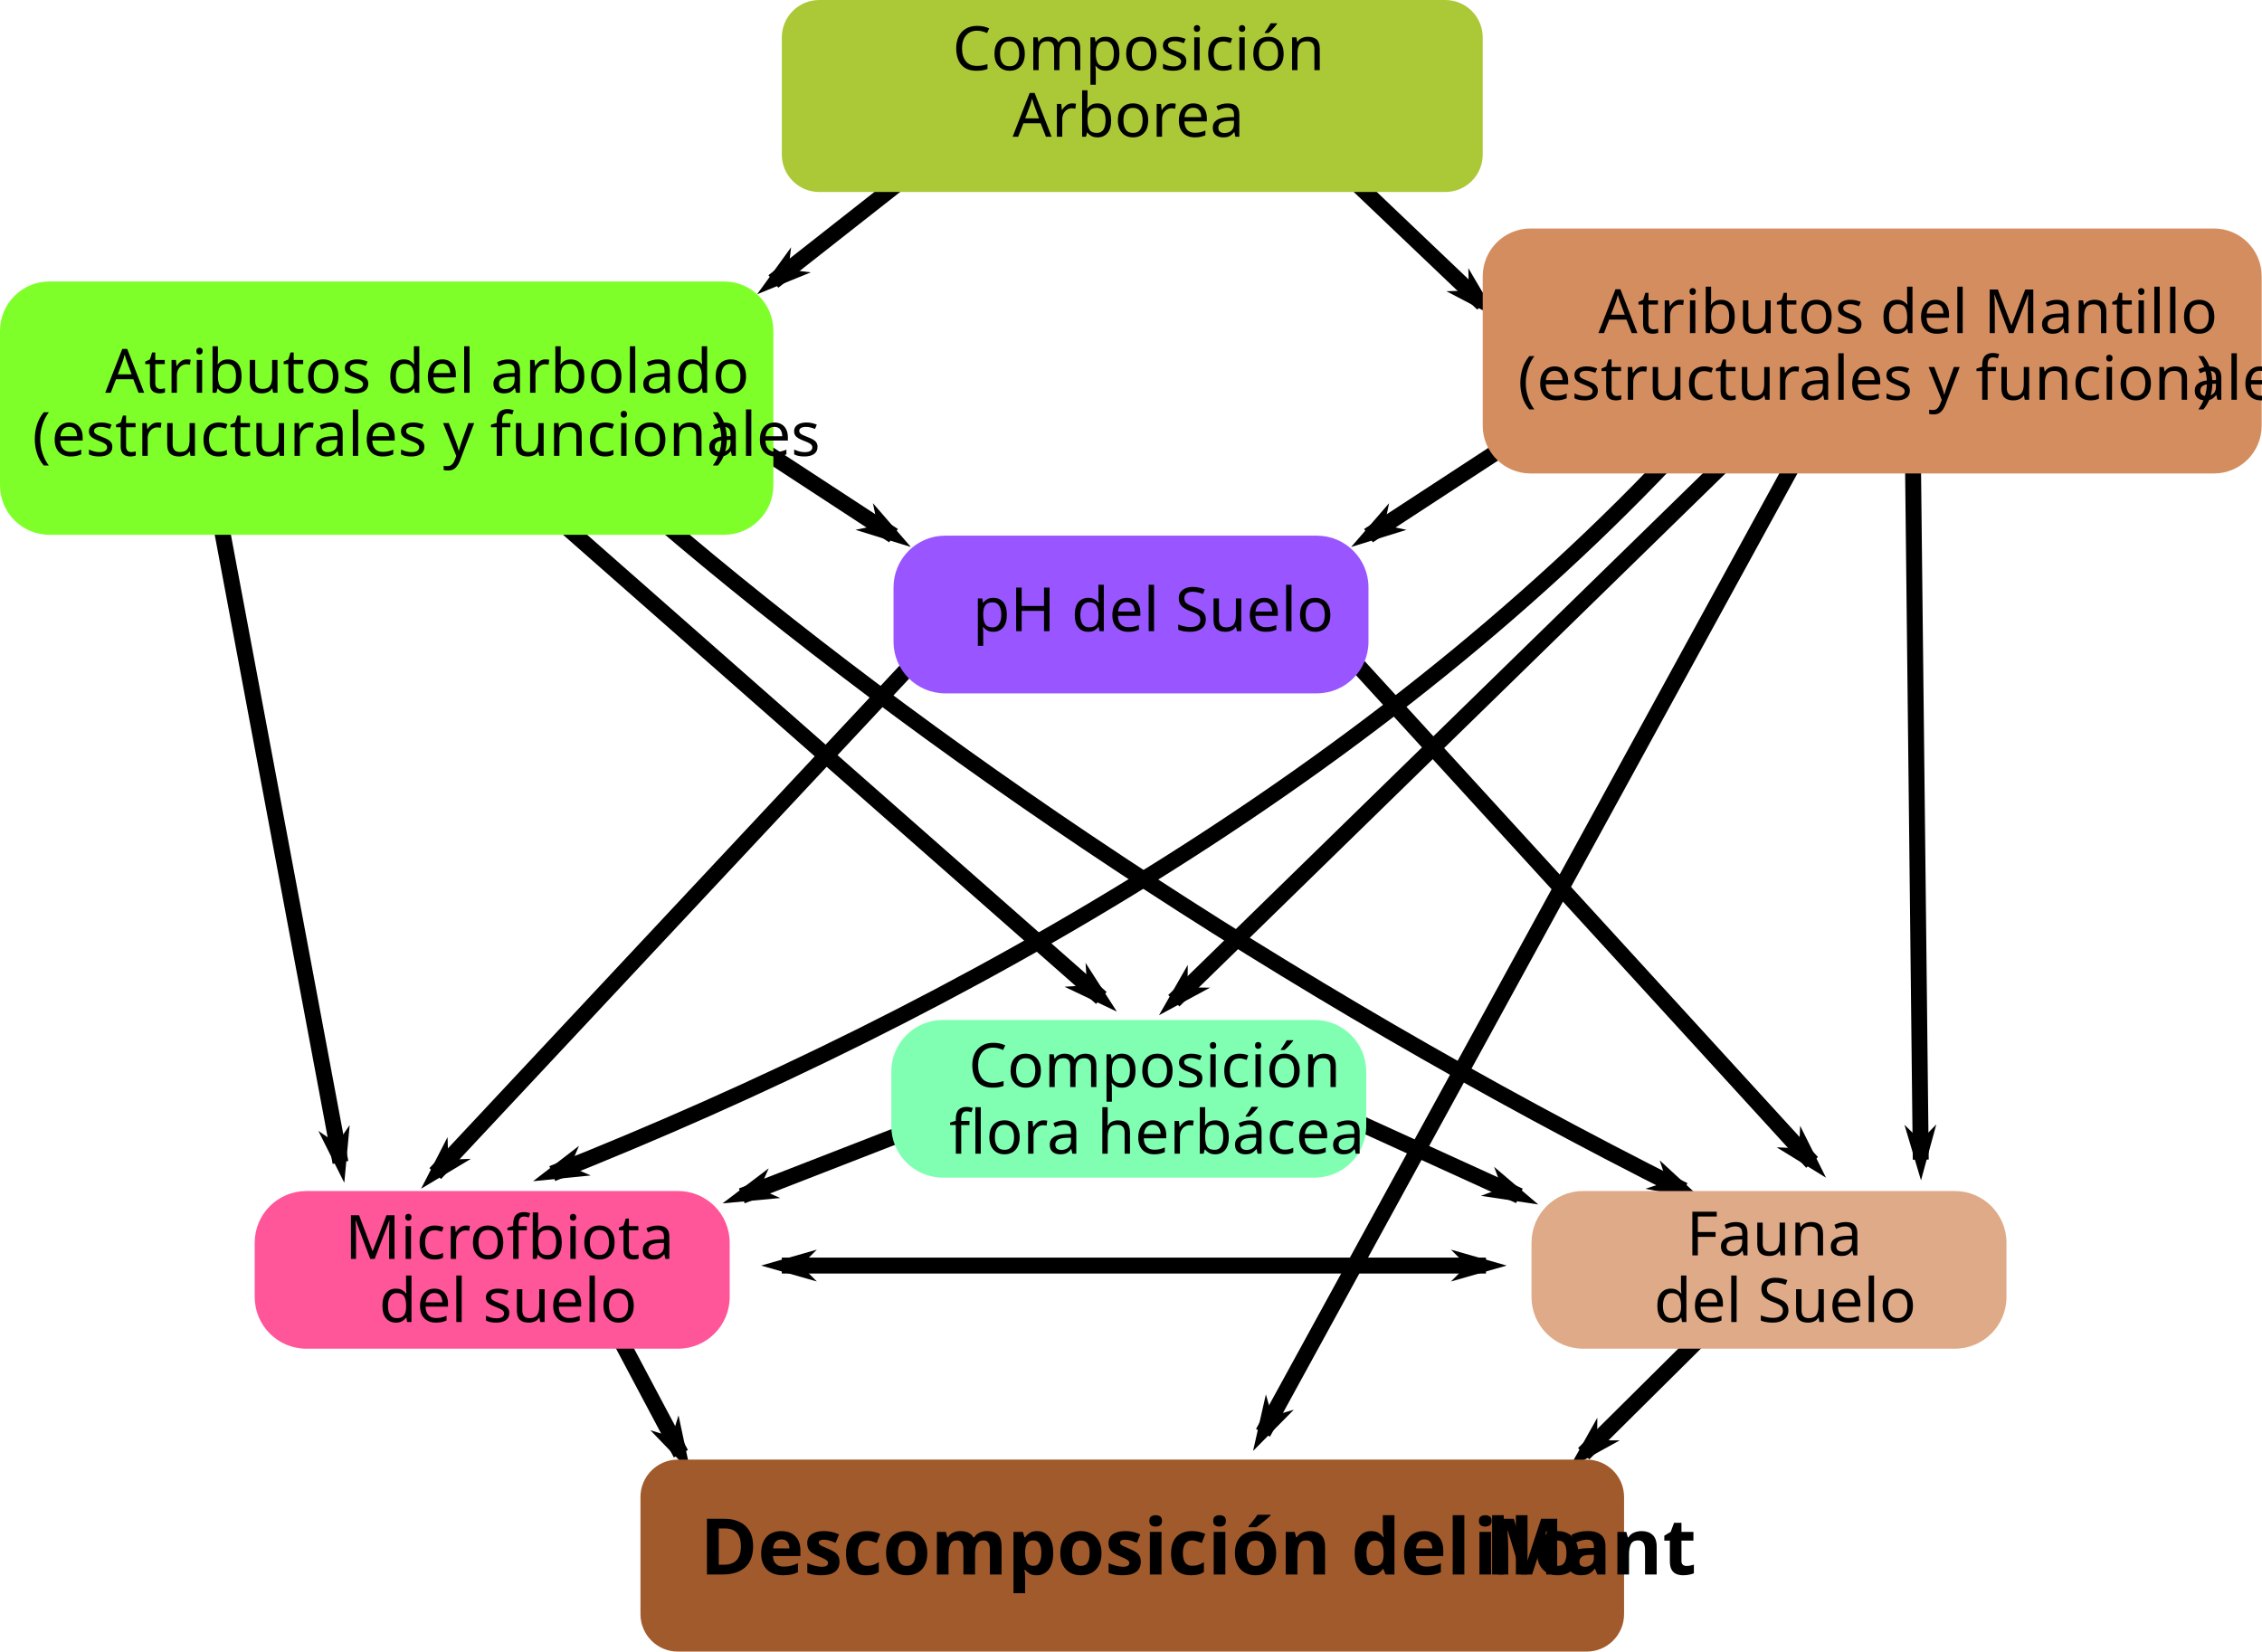
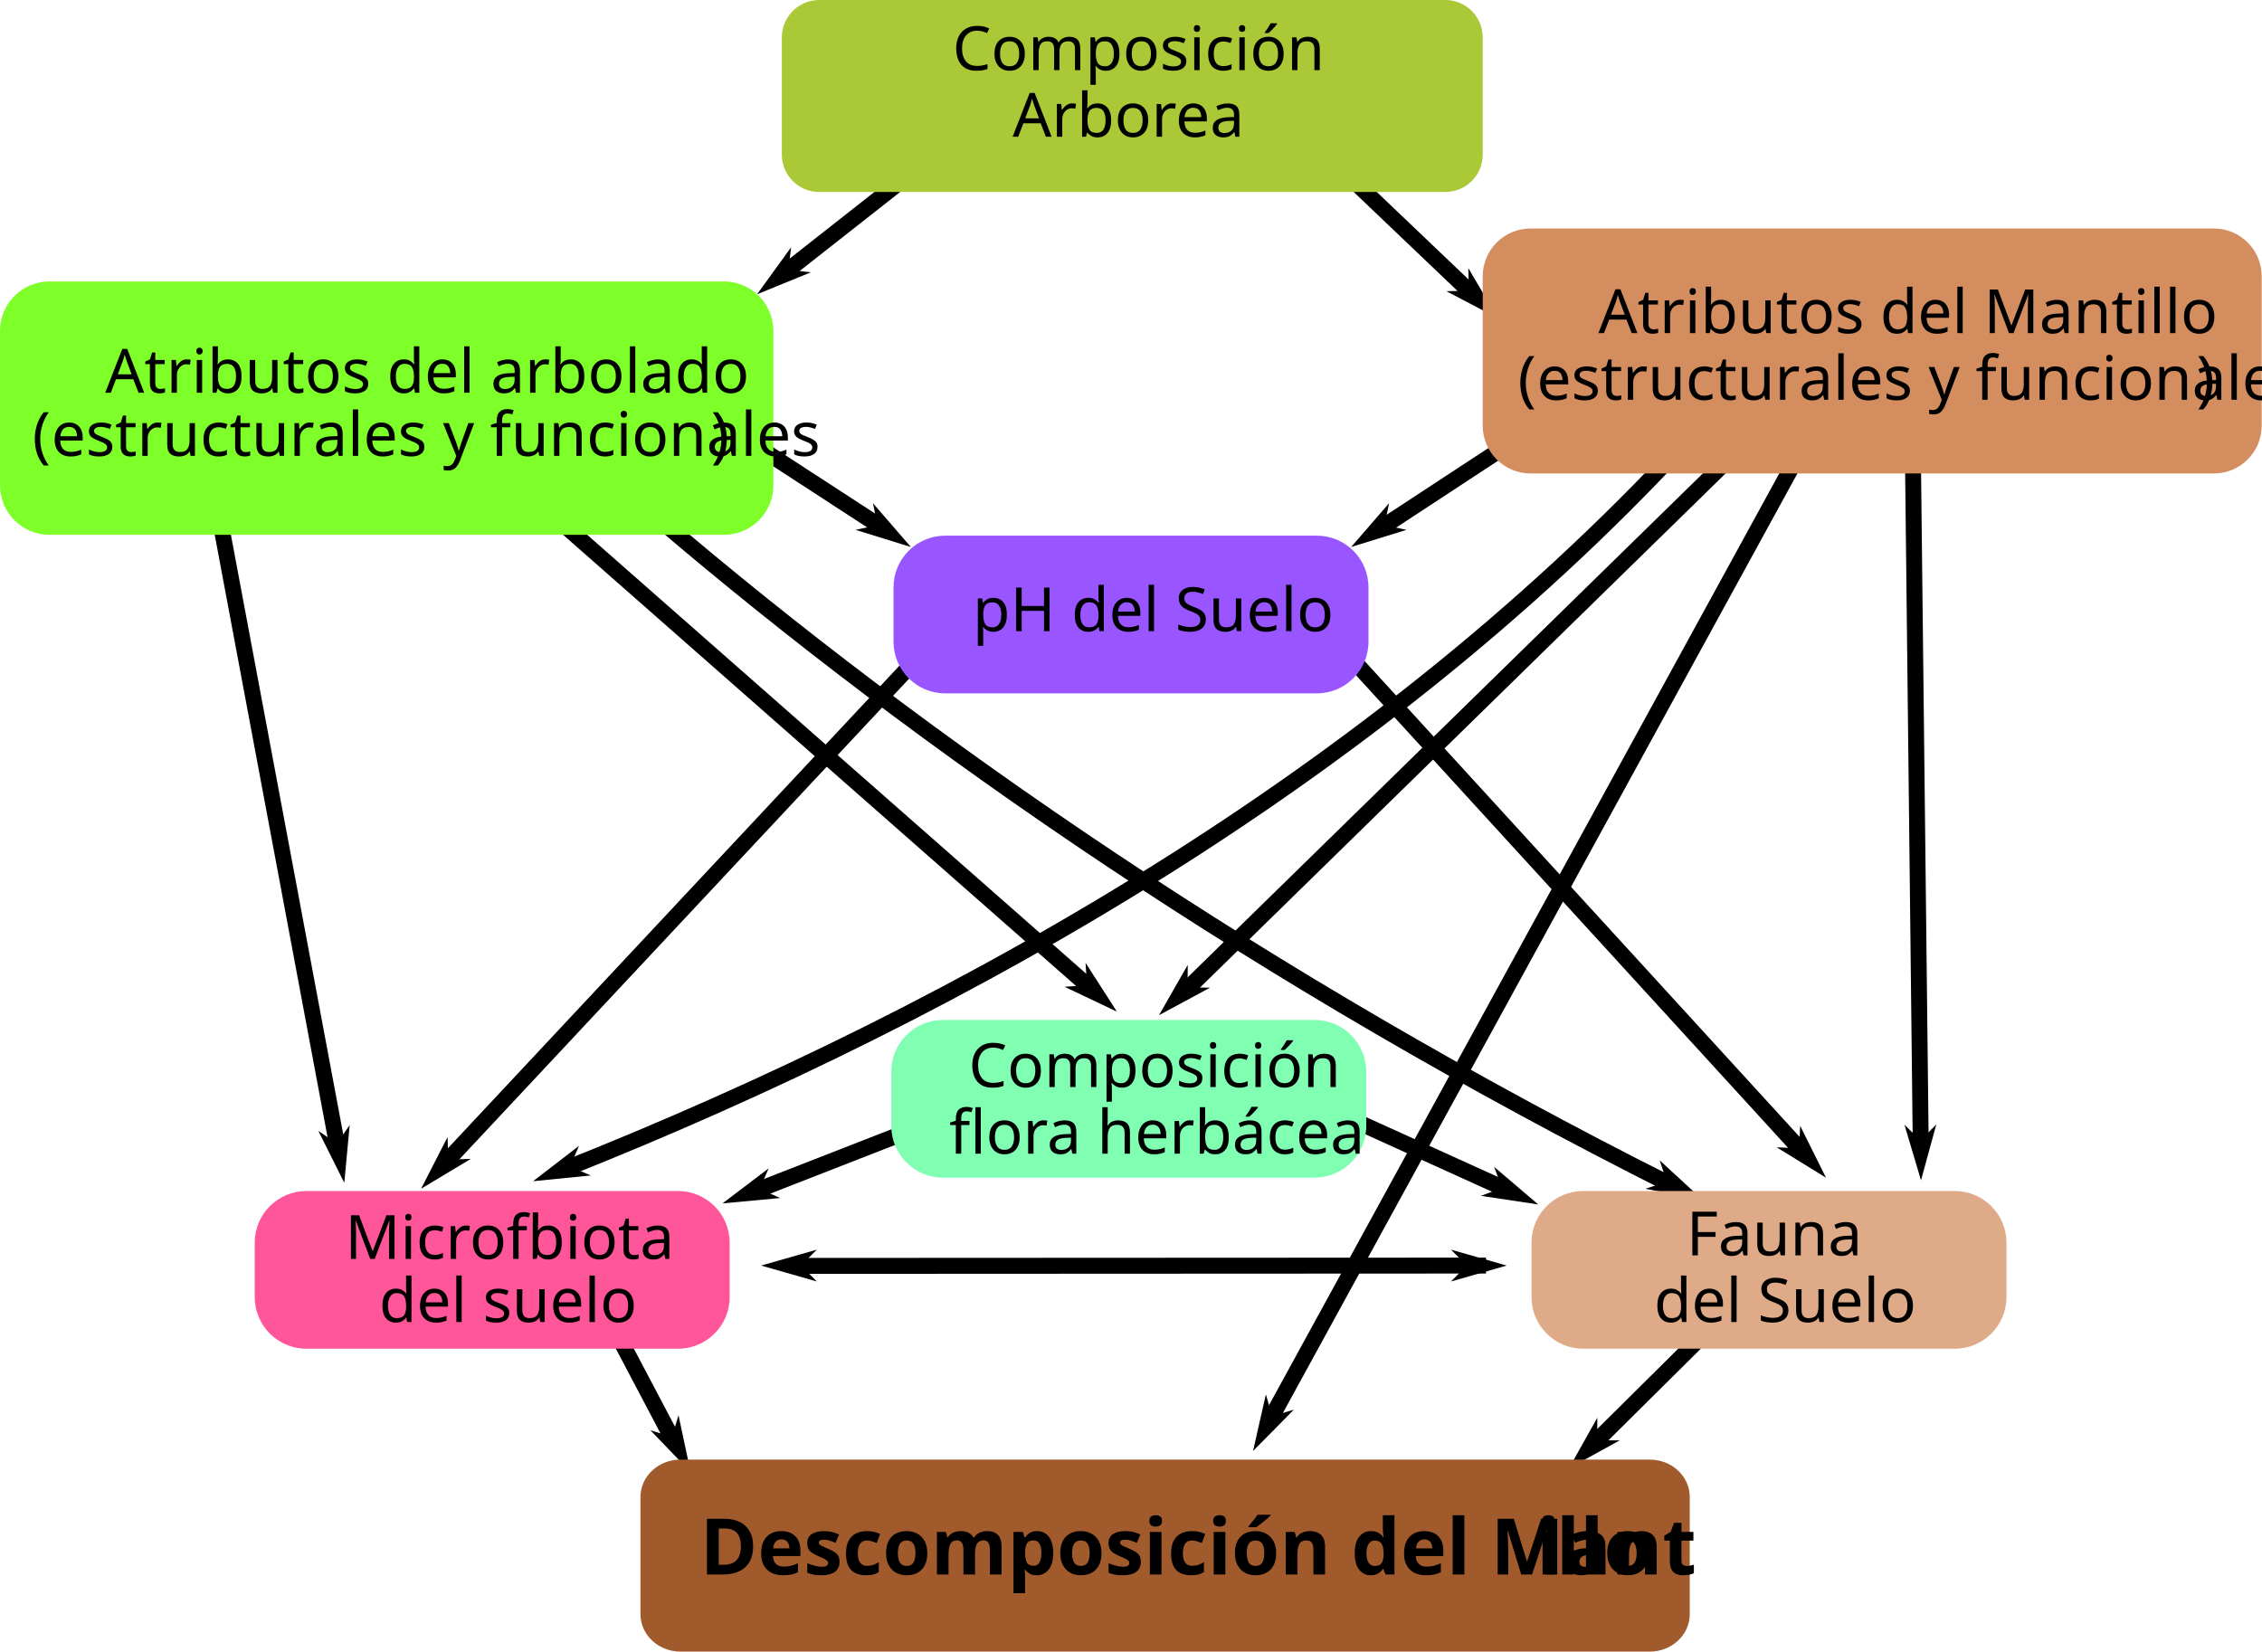
- <svg xmlns="http://www.w3.org/2000/svg" width="645" height="471" xml:space="preserve" overflow="hidden">
-   <defs>
+ <svg xmlns="http://www.w3.org/2000/svg" width="645" height="471" xml:space="preserve" overflow="hidden" version="1.1" id="svg64">
+   <defs id="defs1">
    <clipPath id="clip0">
-       <rect x="579" y="102" width="645" height="471" />
+       <rect x="579" y="102" width="645" height="471" id="rect1" />
    </clipPath>
  </defs>
-   <g clip-path="url(#clip0)" transform="translate(-579 -102)">
-     <path d="M365.575 323.454 428.357 352.064" stroke="#000000" stroke-width="4.542" fill="none" transform="matrix(1 0 0 1.00028 583.897 90.8707)" />
-     <path d="M0 0 4.543-4.543-11.356 0 4.543 4.543Z" fill-rule="evenodd" transform="matrix(-0.909926 -0.414771 0.414656 -0.910178 1007.29 440.771)" />
-     <path d="M440.279 127.951 385.319 163.841" stroke="#000000" stroke-width="4.542" fill="none" transform="matrix(1 0 0 1.00028 583.897 90.8707)" />
-     <path d="M0 0 4.543-4.543-11.357 0 4.543 4.543Z" fill-rule="evenodd" transform="matrix(0.837216 -0.546873 0.546721 0.837448 973.78 251.776)" />
-     <path d="M194.966 127.951 249.888 163.841" stroke="#000000" stroke-width="4.542" fill="none" transform="matrix(1 0 0 1.00028 583.897 90.8707)" />
-     <path d="M0 0 4.543-4.543-11.357 0 4.543 4.543Z" fill-rule="evenodd" transform="matrix(-0.837042 -0.547139 0.546987 -0.837274 829.223 251.775)" />
-     <path d="M150.204 155.767 309.148 295.639" stroke="#000000" stroke-width="4.542" fill="none" transform="matrix(1 0 0 1.00028 583.897 90.8707)" />
-     <path d="M0 0 4.543-4.543-11.357 0 4.543 4.543Z" fill-rule="evenodd" transform="matrix(-0.75062 -0.660735 0.660552 -0.750828 888.953 382.99)" />
-     <path d="M182.787 158.946C258.215 223.386 359.586 292.387 475.248 350.474" stroke="#000000" stroke-width="4.542" fill="none" transform="matrix(1 0 0 1.00028 583.897 90.8707)" />
-     <path d="M0 0 4.543-4.543-11.357 0 4.543 4.543Z" fill-rule="evenodd" transform="matrix(-0.893583 -0.448898 0.448774 -0.89383 1054.27 438.995)" />
-     <path d="M367.958 185.171 511.805 342.527" stroke="#000000" stroke-width="4.542" fill="none" transform="matrix(1 0 0 1.00028 583.897 90.8707)" />
-     <path d="M0 0 4.543-4.543-11.357 0 4.543 4.543Z" fill-rule="evenodd" transform="matrix(-0.67463 -0.738189 0.737985 -0.674817 1092.02 429.469)" />
-     <path d="M540.415 127.951 542.8 341.733" stroke="#000000" stroke-width="4.542" fill="none" transform="matrix(1 0 0 1.00028 583.897 90.8707)" />
-     <path d="M0 0 4.542-4.542-11.356 0 4.542 4.542Z" fill-rule="evenodd" transform="matrix(-0.0111543 -1.00021 0.999938 -0.0111574 1126.64 427.246)" />
-     <path d="M56.426 151.793 92.188 342.527" stroke="#000000" stroke-width="4.542" fill="none" transform="matrix(1 0 0 1.00028 583.897 90.8707)" />
-     <path d="M0 0 4.542-4.542-11.356 0 4.542 4.542Z" fill-rule="evenodd" transform="matrix(-0.184287 -0.983135 0.982863 -0.184338 675.081 428.134)" />
-     <path d="M163.714 377.497 189.253 425.58" stroke="#000000" stroke-width="4.542" fill="none" transform="matrix(1 0 0 1.00028 583.897 90.8707)" />
-     <path d="M0 0 4.543-4.543-11.357 0 4.543 4.543Z" fill-rule="evenodd" transform="matrix(-0.469059 -0.883343 0.883098 -0.469188 770.594 511.753)" />
-     <path d="M514.982 127.951 355.244 419.616" stroke="#000000" stroke-width="4.542" fill="none" transform="matrix(1 0 0 1.00028 583.897 90.8707)" />
-     <path d="M0 0 4.543-4.543-11.357 0 4.543 4.543Z" fill-rule="evenodd" transform="matrix(0.480324 -0.877261 0.877018 0.480457 941.759 505.821)" />
-     <path d="M502.466 127.951 329.811 296.434" stroke="#000000" stroke-width="4.542" fill="none" transform="matrix(1 0 0 1.00028 583.897 90.8707)" />
-     <path d="M0 0 4.543-4.543-11.357 0 4.543 4.543Z" fill-rule="evenodd" transform="matrix(0.715604 -0.698506 0.698313 0.715802 917.609 383.579)" />
-     <path d="M278.156 324.249 206.629 352.064" stroke="#000000" stroke-width="4.542" fill="none" transform="matrix(1 0 0 1.00028 583.897 90.8707)" />
-     <path d="M0 0 4.543-4.543-11.356 0 4.543 4.543Z" fill-rule="evenodd" transform="matrix(0.931974 -0.362525 0.362425 0.932232 795.607 441.056)" />
-     <path d="M269.414 185.171 119.209 345.707" stroke="#000000" stroke-width="4.542" fill="none" transform="matrix(1 0 0 1.00028 583.897 90.8707)" />
-     <path d="M0 0 4.543-4.543-11.357 0 4.543 4.543Z" fill-rule="evenodd" transform="matrix(0.683132 -0.73032 0.730118 0.683322 706.83 432.692)" />
-     <path d="M483.99 127.951C394.487 228.794 268.753 299.641 152.588 345.707" stroke="#000000" stroke-width="4.542" fill="none" transform="matrix(1 0 0 1.00028 583.897 90.8707)" />
-     <path d="M0 0 4.543-4.543-11.356 0 4.543 4.543Z" fill-rule="evenodd" transform="matrix(0.929541 -0.368719 0.368617 0.929798 741.552 434.664)" />
-     <path d="M499.523 373.157 446.677 425.58" stroke="#000000" stroke-width="4.542" fill="none" transform="matrix(1 0 0 1.00028 583.897 90.8707)" />
-     <path d="M0 0 4.543-4.543-11.357 0 4.543 4.543Z" fill-rule="evenodd" transform="matrix(0.709841 -0.704362 0.704167 0.710038 1034.44 512.729)" />
-     <path d="M418.821 371.932 218.033 371.932" stroke="#000000" stroke-width="4.542" fill="none" transform="matrix(1 0 0 1.00028 583.897 90.8707)" />
-     <path d="M0 0 4.542-4.542-11.356 0 4.542 4.542Z" fill-rule="evenodd" transform="matrix(-1 1.22499e-16 -1.22465e-16 -1.00028 997.267 462.906)" />
-     <path d="M0 0 4.542-4.542-11.356 0 4.542 4.542Z" fill-rule="evenodd" transform="matrix(1 -1.22499e-16 1.22465e-16 1.00028 807.381 462.906)" />
-     <path d="M262.26 54.738 215.629 91.371" stroke="#000000" stroke-width="4.542" fill="none" transform="matrix(1 0 0 1.00028 583.897 90.8707)" />
-     <path d="M0 0 4.543-4.543-11.357 0 4.543 4.543Z" fill-rule="evenodd" transform="matrix(0.786275 -0.617877 0.617706 0.786493 803.813 178.899)" />
-     <path d="M372.727 54.738 417.896 97.751" stroke="#000000" stroke-width="4.542" fill="none" transform="matrix(1 0 0 1.00028 583.897 90.8707)" />
-     <path d="M0 0 4.543-4.543-11.357 0 4.543 4.543Z" fill-rule="evenodd" transform="matrix(-0.72408 -0.689716 0.689525 -0.72428 997.846 184.889)" />
-     <path d="M407.219 11.126C413.116 11.126 417.896 15.906 417.896 21.803L417.896 55.187C417.896 61.084 413.116 65.864 407.219 65.864L228.71 65.864C222.813 65.864 218.033 61.084 218.033 55.187L218.033 21.803C218.033 15.906 222.813 11.126 228.71 11.126Z" fill="#ABC837" transform="matrix(1 0 0 1.00028 583.897 90.8707)" />
-     <path d="M201.542 91.371C209.322 91.371 215.629 97.678 215.629 105.459L215.629 149.505C215.629 157.286 209.322 163.593 201.542 163.593L9.19 163.593C1.41 163.593-4.897 157.286-4.897 149.505L-4.897 105.459C-4.897 97.678 1.41 91.371 9.19 91.371Z" fill="#7FFF2A" transform="matrix(1 0 0 1.00028 583.897 90.8707)" />
-     <path d="M626.39 76.271C633.913 76.271 640.012 82.37 640.012 89.894L640.012 132.486C640.012 140.01 633.913 146.109 626.39 146.109L431.519 146.109C423.995 146.109 417.896 140.01 417.896 132.486L417.896 89.894C417.896 82.37 423.995 76.271 431.519 76.271Z" fill="#D38D5F" transform="matrix(1 0 0 1.00028 583.897 90.8707)" />
-     <path d="M370.593 163.841C378.727 163.841 385.32 170.435 385.32 178.568L385.32 194.071C385.32 202.204 378.727 208.798 370.593 208.798L264.616 208.798C256.482 208.798 249.888 202.204 249.888 194.071L249.888 178.568C249.888 170.435 256.482 163.841 264.616 163.841Z" fill="#9955FF" transform="matrix(1 0 0 1.00028 583.897 90.8707)" />
-     <path d="M369.952 301.91C378.086 301.91 384.68 308.503 384.68 316.637L384.68 332.139C384.68 340.273 378.086 346.866 369.952 346.866L263.975 346.866C255.842 346.866 249.248 340.273 249.248 332.139L249.248 316.637C249.248 308.503 255.842 301.91 263.975 301.91Z" fill="#80FFB3" transform="matrix(1 0 0 1.00028 583.897 90.8707)" />
-     <path d="M552.51 350.679C560.643 350.679 567.237 357.272 567.237 365.406L567.237 380.908C567.237 389.042 560.643 395.635 552.51 395.635L446.532 395.635C438.399 395.635 431.805 389.042 431.805 380.908L431.805 365.406C431.805 357.272 438.399 350.679 446.532 350.679Z" fill="#DEAA87" transform="matrix(1 0 0 1.00028 583.897 90.8707)" />
-     <path d="M188.44 350.679C196.573 350.679 203.167 357.272 203.167 365.406L203.167 380.908C203.167 389.042 196.573 395.635 188.44 395.635L82.463 395.635C74.329 395.635 67.735 389.042 67.735 380.908L67.735 365.406C67.735 357.272 74.329 350.679 82.463 350.679Z" fill="#FF5599" transform="matrix(1 0 0 1.00028 583.897 90.8707)" />
-     <path d="M447.522 427.249C453.419 427.249 458.2 432.029 458.2 437.926L458.2 471.31C458.2 477.207 453.419 481.987 447.522 481.987L188.407 481.987C182.51 481.987 177.73 477.207 177.73 471.31L177.73 437.926C177.73 432.029 182.51 427.249 188.407 427.249Z" fill="#A05A2C" transform="matrix(1 0 0 1.00028 583.897 90.8707)" />
-     <text font-family="Calibri,Calibri_MSFontService,sans-serif" font-weight="400" font-size="29" transform="matrix(0.600915 0 0 0.601081 850.598 122)">Composición </text>
-     <text font-family="Calibri,Calibri_MSFontService,sans-serif" font-weight="400" font-size="29" transform="matrix(0.600915 0 0 0.601081 867.747 141)">Arborea</text>
-     <text font-family="Calibri,Calibri_MSFontService,sans-serif" font-weight="400" font-size="29" transform="matrix(0.600915 0 0 0.601081 609.004 214)">Atributos del arbolado </text>
-     <text font-family="Calibri,Calibri_MSFontService,sans-serif" font-weight="400" font-size="29" transform="matrix(0.600915 0 0 0.601081 588.227 232)">(</text>
-     <text font-family="Calibri,Calibri_MSFontService,sans-serif" font-weight="400" font-size="29" transform="matrix(0.600915 0 0 0.601081 593.635 232)">estructurales y funcionales</text>
-     <text font-family="Calibri,Calibri_MSFontService,sans-serif" font-weight="400" font-size="29" transform="matrix(0.600915 0 0 0.601081 781.722 232)">)</text>
-     <text font-family="Calibri,Calibri_MSFontService,sans-serif" font-weight="400" font-size="29" transform="matrix(0.600915 0 0 0.601081 1034.78 197)">Atributos del Mantillo </text>
-     <text font-family="Calibri,Calibri_MSFontService,sans-serif" font-weight="400" font-size="29" transform="matrix(0.600915 0 0 0.601081 1011.82 216)">(</text>
-     <text font-family="Calibri,Calibri_MSFontService,sans-serif" font-weight="400" font-size="29" transform="matrix(0.600915 0 0 0.601081 1017.22 216)">estructurales y funcionales</text>
-     <text font-family="Calibri,Calibri_MSFontService,sans-serif" font-weight="400" font-size="29" transform="matrix(0.600915 0 0 0.601081 1205.31 216)">)</text>
-     <text font-family="Calibri,Calibri_MSFontService,sans-serif" font-weight="400" font-size="29" transform="matrix(0.600915 0 0 0.601081 856.348 282)">pH del Suelo</text>
-     <text font-family="Calibri,Calibri_MSFontService,sans-serif" font-weight="400" font-size="29" transform="matrix(0.600915 0 0 0.601081 855.184 412)">Composición </text>
-     <text font-family="Calibri,Calibri_MSFontService,sans-serif" font-weight="400" font-size="29" transform="matrix(0.600915 0 0 0.601081 849.654 431)">flora herbácea</text>
-     <text font-family="Calibri,Calibri_MSFontService,sans-serif" font-weight="400" font-size="29" transform="matrix(0.600915 0 0 0.601081 1059.88 460)">Fauna  </text>
-     <text font-family="Calibri,Calibri_MSFontService,sans-serif" font-weight="400" font-size="29" transform="matrix(0.600915 0 0 0.601081 1050.63 479)">del Suelo</text>
-     <text font-family="Calibri,Calibri_MSFontService,sans-serif" font-weight="400" font-size="29" transform="matrix(0.600915 0 0 0.601081 677.381 461)">Microfbiota </text>
-     <text font-family="Calibri,Calibri_MSFontService,sans-serif" font-weight="400" font-size="29" transform="matrix(0.600915 0 0 0.601081 687.089 479)">del suelo</text>
-     <text font-family="Calibri,Calibri_MSFontService,sans-serif" font-weight="700" font-size="37" transform="matrix(0.600915 0 0 0.601081 778.586 551)">Descomposición del Mant</text>
-     <text font-family="Calibri,Calibri_MSFontService,sans-serif" font-weight="700" font-size="37" transform="matrix(0.600915 0 0 0.601081 999.122 551)">i</text>
-     <text font-family="Calibri,Calibri_MSFontService,sans-serif" font-weight="700" font-size="37" transform="matrix(0.600915 0 0 0.601081 1002.73 551)">llo</text>
+   <g clip-path="url(#clip0)" transform="translate(-579 -102)" id="g64">
+     <path d="m 365.575,323.454 60.028,27.233" stroke="#000000" stroke-width="4.542" fill="none" transform="matrix(1,0,0,1.00028,583.897,90.8707)" id="path1" />
+     <path d="M0 0 4.543-4.543-11.356 0 4.543 4.543Z" fill-rule="evenodd" transform="matrix(-0.909926 -0.414771 0.414656 -0.910178 1007.29 440.771)" id="path2" />
+     <path d="m 440.279,127.951 -52.619,34.513" stroke="#000000" stroke-width="4.542" fill="none" transform="matrix(1,0,0,1.00028,583.897,90.8707)" id="path3" />
+     <path d="M0 0 4.543-4.543-11.357 0 4.543 4.543Z" fill-rule="evenodd" transform="matrix(0.837216 -0.546873 0.546721 0.837448 973.78 251.776)" id="path4" />
+     <path d="m 194.966,127.951 52.443,34.1" stroke="#000000" stroke-width="4.542" fill="none" transform="matrix(1,0,0,1.00028,583.897,90.8707)" id="path5" />
+     <path d="M0 0 4.543-4.543-11.357 0 4.543 4.543Z" fill-rule="evenodd" transform="matrix(-0.837042 -0.547139 0.546987 -0.837274 829.223 251.775)" id="path6" />
+     <path d="M 150.204,155.767 306.118,292.885" stroke="#000000" stroke-width="4.542" fill="none" transform="matrix(1,0,0,1.00028,583.897,90.8707)" id="path7" />
+     <path d="M0 0 4.543-4.543-11.357 0 4.543 4.543Z" fill-rule="evenodd" transform="matrix(-0.75062 -0.660735 0.660552 -0.750828 888.953 382.99)" id="path8" />
+     <path d="m 182.787,158.946 c 75.428,64.44 173.218,131.927 288.88,190.014" stroke="#000000" stroke-width="4.542" fill="none" transform="matrix(1,0,0,1.00028,583.897,90.8707)" id="path9" />
+     <path d="M0 0 4.543-4.543-11.357 0 4.543 4.543Z" fill-rule="evenodd" transform="matrix(-0.893583 -0.448898 0.448774 -0.89383 1054.27 438.995)" id="path10" />
+     <path d="M 367.958,185.171 509.326,339.773" stroke="#000000" stroke-width="4.542" fill="none" transform="matrix(1,0,0,1.00028,583.897,90.8707)" id="path11" />
+     <path d="M0 0 4.543-4.543-11.357 0 4.543 4.543Z" fill-rule="evenodd" transform="matrix(-0.67463 -0.738189 0.737985 -0.674817 1092.02 429.469)" id="path12" />
+     <path d="M 540.415,127.951 542.8,338.153" stroke="#000000" stroke-width="4.542" fill="none" transform="matrix(1,0,0,1.00028,583.897,90.8707)" id="path13" />
+     <path d="M0 0 4.542-4.542-11.356 0 4.542 4.542Z" fill-rule="evenodd" transform="matrix(-0.0111543 -1.00021 0.999938 -0.0111574 1126.64 427.246)" id="path14" />
+     <path d="M 56.426,151.793 91.215,337.465" stroke="#000000" stroke-width="4.542" fill="none" transform="matrix(1,0,0,1.00028,583.897,90.8707)" id="path15" />
+     <path d="M0 0 4.542-4.542-11.356 0 4.542 4.542Z" fill-rule="evenodd" transform="matrix(-0.184287 -0.983135 0.982863 -0.184338 675.081 428.134)" id="path16" />
+     <path d="m 163.714,377.497 24.162,45.811" stroke="#000000" stroke-width="4.542" fill="none" transform="matrix(1,0,0,1.00028,583.897,90.8707)" id="path17" />
+     <path d="M0 0 4.543-4.543-11.357 0 4.543 4.543Z" fill-rule="evenodd" transform="matrix(-0.469059 -0.883343 0.883098 -0.469188 770.594 511.753)" id="path18" />
+     <path d="M 514.982,127.951 356.208,417.826" stroke="#000000" stroke-width="4.542" fill="none" transform="matrix(1,0,0,1.00028,583.897,90.8707)" id="path19" />
+     <path d="M0 0 4.543-4.543-11.357 0 4.543 4.543Z" fill-rule="evenodd" transform="matrix(0.480324 -0.877261 0.877018 0.480457 941.759 505.821)" id="path20" />
+     <path d="M 502.466,127.951 332.152,294.506" stroke="#000000" stroke-width="4.542" fill="none" transform="matrix(1,0,0,1.00028,583.897,90.8707)" id="path21" />
+     <path d="M0 0 4.543-4.543-11.357 0 4.543 4.543Z" fill-rule="evenodd" transform="matrix(0.715604 -0.698506 0.698313 0.715802 917.609 383.579)" id="path22" />
+     <path d="m 278.156,324.249 -68.313,26.647" stroke="#000000" stroke-width="4.542" fill="none" transform="matrix(1,0,0,1.00028,583.897,90.8707)" id="path23" />
+     <path d="M0 0 4.543-4.543-11.356 0 4.543 4.543Z" fill-rule="evenodd" transform="matrix(0.931974 -0.362525 0.362425 0.932232 795.607 441.056)" id="path24" />
+     <path d="M 269.414,185.171 121.449,343.273" stroke="#000000" stroke-width="4.542" fill="none" transform="matrix(1,0,0,1.00028,583.897,90.8707)" id="path25" />
+     <path d="M0 0 4.543-4.543-11.357 0 4.543 4.543Z" fill-rule="evenodd" transform="matrix(0.683132 -0.73032 0.730118 0.683322 706.83 432.692)" id="path26" />
+     <path d="M 483.99,127.951 C 394.487,228.794 271.48,298.667 155.315,344.733" stroke="#000000" stroke-width="4.542" fill="none" transform="matrix(1,0,0,1.00028,583.897,90.8707)" id="path27" />
+     <path d="M0 0 4.543-4.543-11.356 0 4.543 4.543Z" fill-rule="evenodd" transform="matrix(0.929541 -0.368719 0.368617 0.929798 741.552 434.664)" id="path28" />
+     <path d="m 499.523,373.157 -50.367,49.945" stroke="#000000" stroke-width="4.542" fill="none" transform="matrix(1,0,0,1.00028,583.897,90.8707)" id="path29" />
+     <path d="M0 0 4.543-4.543-11.357 0 4.543 4.543Z" fill-rule="evenodd" transform="matrix(0.709841 -0.704362 0.704167 0.710038 1034.44 512.729)" id="path30" />
+     <path d="m 418.821,371.932 -196.893,0.097" stroke="#000000" stroke-width="4.542" fill="none" transform="matrix(1,0,0,1.00028,583.897,90.8707)" id="path31" />
+     <path d="M0 0 4.542-4.542-11.356 0 4.542 4.542Z" fill-rule="evenodd" transform="matrix(-1 1.22499e-16 -1.22465e-16 -1.00028 997.267 462.906)" id="path32" />
+     <path d="M0 0 4.542-4.542-11.356 0 4.542 4.542Z" fill-rule="evenodd" transform="matrix(1 -1.22499e-16 1.22465e-16 1.00028 807.381 462.906)" id="path33" />
+     <path d="M 262.26,54.738 218.797,88.893" stroke="#000000" stroke-width="4.542" fill="none" transform="matrix(1,0,0,1.00028,583.897,90.8707)" id="path34" />
+     <path d="M0 0 4.543-4.543-11.357 0 4.543 4.543Z" fill-rule="evenodd" transform="matrix(0.786275 -0.617877 0.617706 0.786493 803.813 178.899)" id="path35" />
+     <path d="m 372.727,54.738 42.965,40.948" stroke="#000000" stroke-width="4.542" fill="none" transform="matrix(1,0,0,1.00028,583.897,90.8707)" id="path36" />
+     <path d="M0 0 4.543-4.543-11.357 0 4.543 4.543Z" fill-rule="evenodd" transform="matrix(-0.72408 -0.689716 0.689525 -0.72428 997.846 184.889)" id="path37" />
+     <path d="M407.219 11.126C413.116 11.126 417.896 15.906 417.896 21.803L417.896 55.187C417.896 61.084 413.116 65.864 407.219 65.864L228.71 65.864C222.813 65.864 218.033 61.084 218.033 55.187L218.033 21.803C218.033 15.906 222.813 11.126 228.71 11.126Z" fill="#ABC837" transform="matrix(1 0 0 1.00028 583.897 90.8707)" id="path38" />
+     <path d="M201.542 91.371C209.322 91.371 215.629 97.678 215.629 105.459L215.629 149.505C215.629 157.286 209.322 163.593 201.542 163.593L9.19 163.593C1.41 163.593-4.897 157.286-4.897 149.505L-4.897 105.459C-4.897 97.678 1.41 91.371 9.19 91.371Z" fill="#7FFF2A" transform="matrix(1 0 0 1.00028 583.897 90.8707)" id="path39" />
+     <path d="M626.39 76.271C633.913 76.271 640.012 82.37 640.012 89.894L640.012 132.486C640.012 140.01 633.913 146.109 626.39 146.109L431.519 146.109C423.995 146.109 417.896 140.01 417.896 132.486L417.896 89.894C417.896 82.37 423.995 76.271 431.519 76.271Z" fill="#D38D5F" transform="matrix(1 0 0 1.00028 583.897 90.8707)" id="path40" />
+     <path d="M370.593 163.841C378.727 163.841 385.32 170.435 385.32 178.568L385.32 194.071C385.32 202.204 378.727 208.798 370.593 208.798L264.616 208.798C256.482 208.798 249.888 202.204 249.888 194.071L249.888 178.568C249.888 170.435 256.482 163.841 264.616 163.841Z" fill="#9955FF" transform="matrix(1 0 0 1.00028 583.897 90.8707)" id="path41" />
+     <path d="M369.952 301.91C378.086 301.91 384.68 308.503 384.68 316.637L384.68 332.139C384.68 340.273 378.086 346.866 369.952 346.866L263.975 346.866C255.842 346.866 249.248 340.273 249.248 332.139L249.248 316.637C249.248 308.503 255.842 301.91 263.975 301.91Z" fill="#80FFB3" transform="matrix(1 0 0 1.00028 583.897 90.8707)" id="path42" />
+     <path d="M552.51 350.679C560.643 350.679 567.237 357.272 567.237 365.406L567.237 380.908C567.237 389.042 560.643 395.635 552.51 395.635L446.532 395.635C438.399 395.635 431.805 389.042 431.805 380.908L431.805 365.406C431.805 357.272 438.399 350.679 446.532 350.679Z" fill="#DEAA87" transform="matrix(1 0 0 1.00028 583.897 90.8707)" id="path43" />
+     <path d="M188.44 350.679C196.573 350.679 203.167 357.272 203.167 365.406L203.167 380.908C203.167 389.042 196.573 395.635 188.44 395.635L82.463 395.635C74.329 395.635 67.735 389.042 67.735 380.908L67.735 365.406C67.735 357.272 74.329 350.679 82.463 350.679Z" fill="#FF5599" transform="matrix(1 0 0 1.00028 583.897 90.8707)" id="path44" />
+     <path d="m 1049.436,518.239 c 6.291,0 11.391,4.781 11.391,10.68 v 33.393 c 0,5.899 -5.1,10.68 -11.391,10.68 H 773.017 c -6.291,0 -11.39,-4.781 -11.39,-10.68 v -33.393 c 0,-5.899 5.099,-10.68 11.39,-10.68 z" fill="#a05a2c" id="path45" style="stroke-width:1.033" />
+     <text font-family="Calibri,Calibri_MSFontService,sans-serif" font-weight="400" font-size="29" transform="matrix(0.600915 0 0 0.601081 850.598 122)" id="text45">Composición </text>
+     <text font-family="Calibri,Calibri_MSFontService,sans-serif" font-weight="400" font-size="29" transform="matrix(0.600915 0 0 0.601081 867.747 141)" id="text46">Arborea</text>
+     <text font-family="Calibri,Calibri_MSFontService,sans-serif" font-weight="400" font-size="29" transform="matrix(0.600915 0 0 0.601081 609.004 214)" id="text47">Atributos del arbolado </text>
+     <text font-family="Calibri,Calibri_MSFontService,sans-serif" font-weight="400" font-size="29" transform="matrix(0.600915 0 0 0.601081 588.227 232)" id="text48">(</text>
+     <text font-family="Calibri,Calibri_MSFontService,sans-serif" font-weight="400" font-size="29" transform="matrix(0.600915 0 0 0.601081 593.635 232)" id="text49">estructurales y funcionales</text>
+     <text font-family="Calibri,Calibri_MSFontService,sans-serif" font-weight="400" font-size="29" transform="matrix(0.600915 0 0 0.601081 781.722 232)" id="text50">)</text>
+     <text font-family="Calibri,Calibri_MSFontService,sans-serif" font-weight="400" font-size="29" transform="matrix(0.600915 0 0 0.601081 1034.78 197)" id="text51">Atributos del Mantillo </text>
+     <text font-family="Calibri,Calibri_MSFontService,sans-serif" font-weight="400" font-size="29" transform="matrix(0.600915 0 0 0.601081 1011.82 216)" id="text52">(</text>
+     <text font-family="Calibri,Calibri_MSFontService,sans-serif" font-weight="400" font-size="29" transform="matrix(0.600915 0 0 0.601081 1017.22 216)" id="text53">estructurales y funcionales</text>
+     <text font-family="Calibri,Calibri_MSFontService,sans-serif" font-weight="400" font-size="29" transform="matrix(0.600915 0 0 0.601081 1205.31 216)" id="text54">)</text>
+     <text font-family="Calibri,Calibri_MSFontService,sans-serif" font-weight="400" font-size="29" transform="matrix(0.600915 0 0 0.601081 856.348 282)" id="text55">pH del Suelo</text>
+     <text font-family="Calibri,Calibri_MSFontService,sans-serif" font-weight="400" font-size="29" transform="matrix(0.600915 0 0 0.601081 855.184 412)" id="text56">Composición </text>
+     <text font-family="Calibri,Calibri_MSFontService,sans-serif" font-weight="400" font-size="29" transform="matrix(0.600915 0 0 0.601081 849.654 431)" id="text57">flora herbácea</text>
+     <text font-family="Calibri,Calibri_MSFontService,sans-serif" font-weight="400" font-size="29" transform="matrix(0.600915 0 0 0.601081 1059.88 460)" id="text58">Fauna  </text>
+     <text font-family="Calibri,Calibri_MSFontService,sans-serif" font-weight="400" font-size="29" transform="matrix(0.600915 0 0 0.601081 1050.63 479)" id="text59">del Suelo</text>
+     <text font-family="Calibri,Calibri_MSFontService,sans-serif" font-weight="400" font-size="29" transform="matrix(0.600915 0 0 0.601081 677.381 461)" id="text60">Microfbiota </text>
+     <text font-family="Calibri,Calibri_MSFontService,sans-serif" font-weight="400" font-size="29" transform="matrix(0.600915 0 0 0.601081 687.089 479)" id="text61">del suelo</text>
+     <text font-family="Calibri,Calibri_MSFontService,sans-serif" font-weight="700" font-size="37" transform="matrix(0.600915 0 0 0.601081 778.586 551)" id="text62">Descomposición del Mant</text>
+     <text font-family="Calibri, Calibri_MSFontService, sans-serif" font-weight="700" font-size="22.237px" transform="scale(0.9998619,1.000138)" id="text63" x="1017.263" y="550.924" style="stroke-width:0.601">i</text>
+     <text font-family="Calibri, Calibri_MSFontService, sans-serif" font-weight="700" font-size="22.237px" transform="scale(0.9998619,1.000138)" id="text64" x="1022.871" y="550.924" style="stroke-width:0.601">llo</text>
  </g>
</svg>
